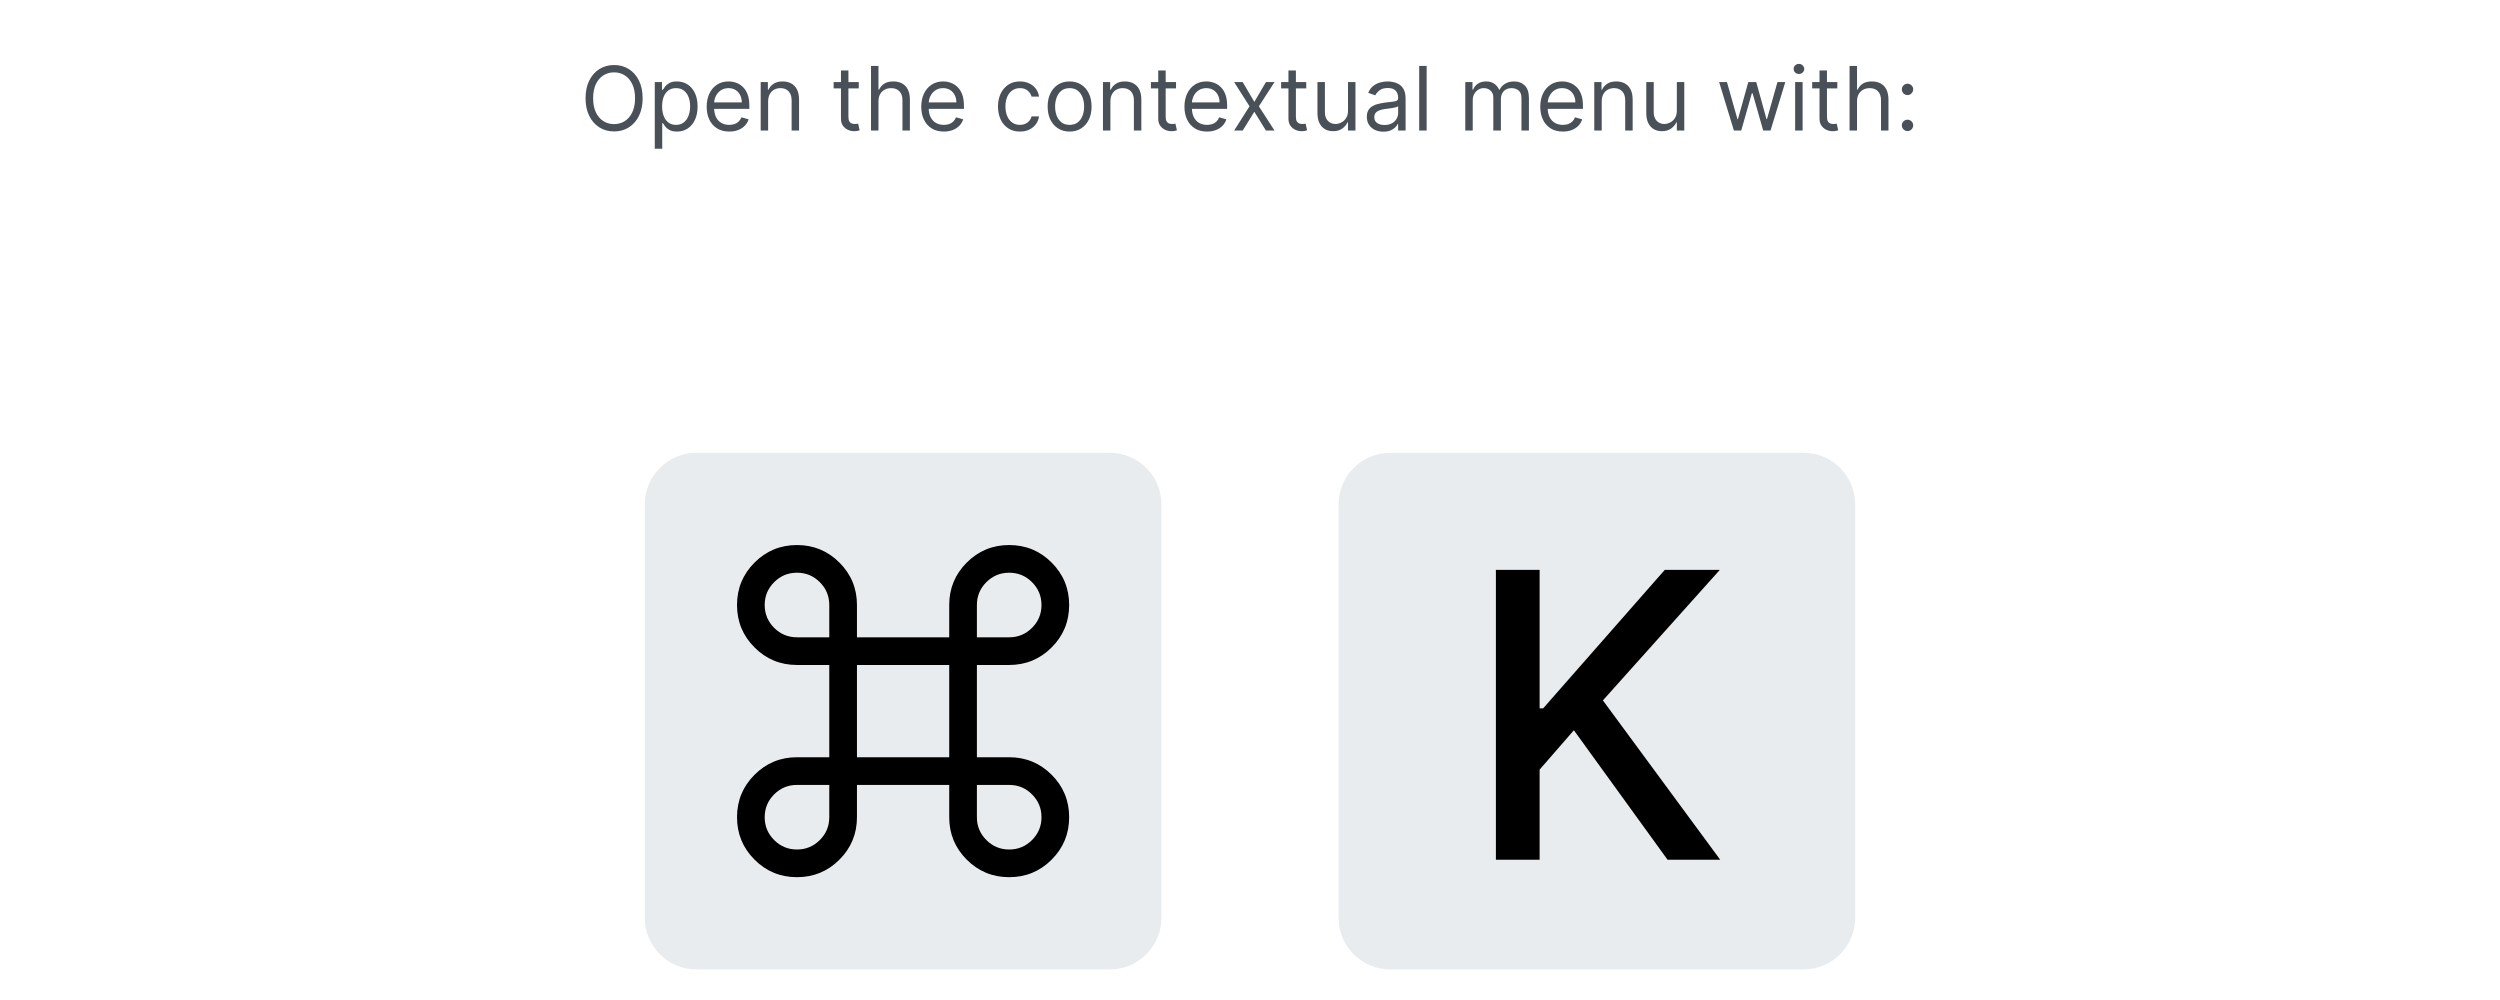
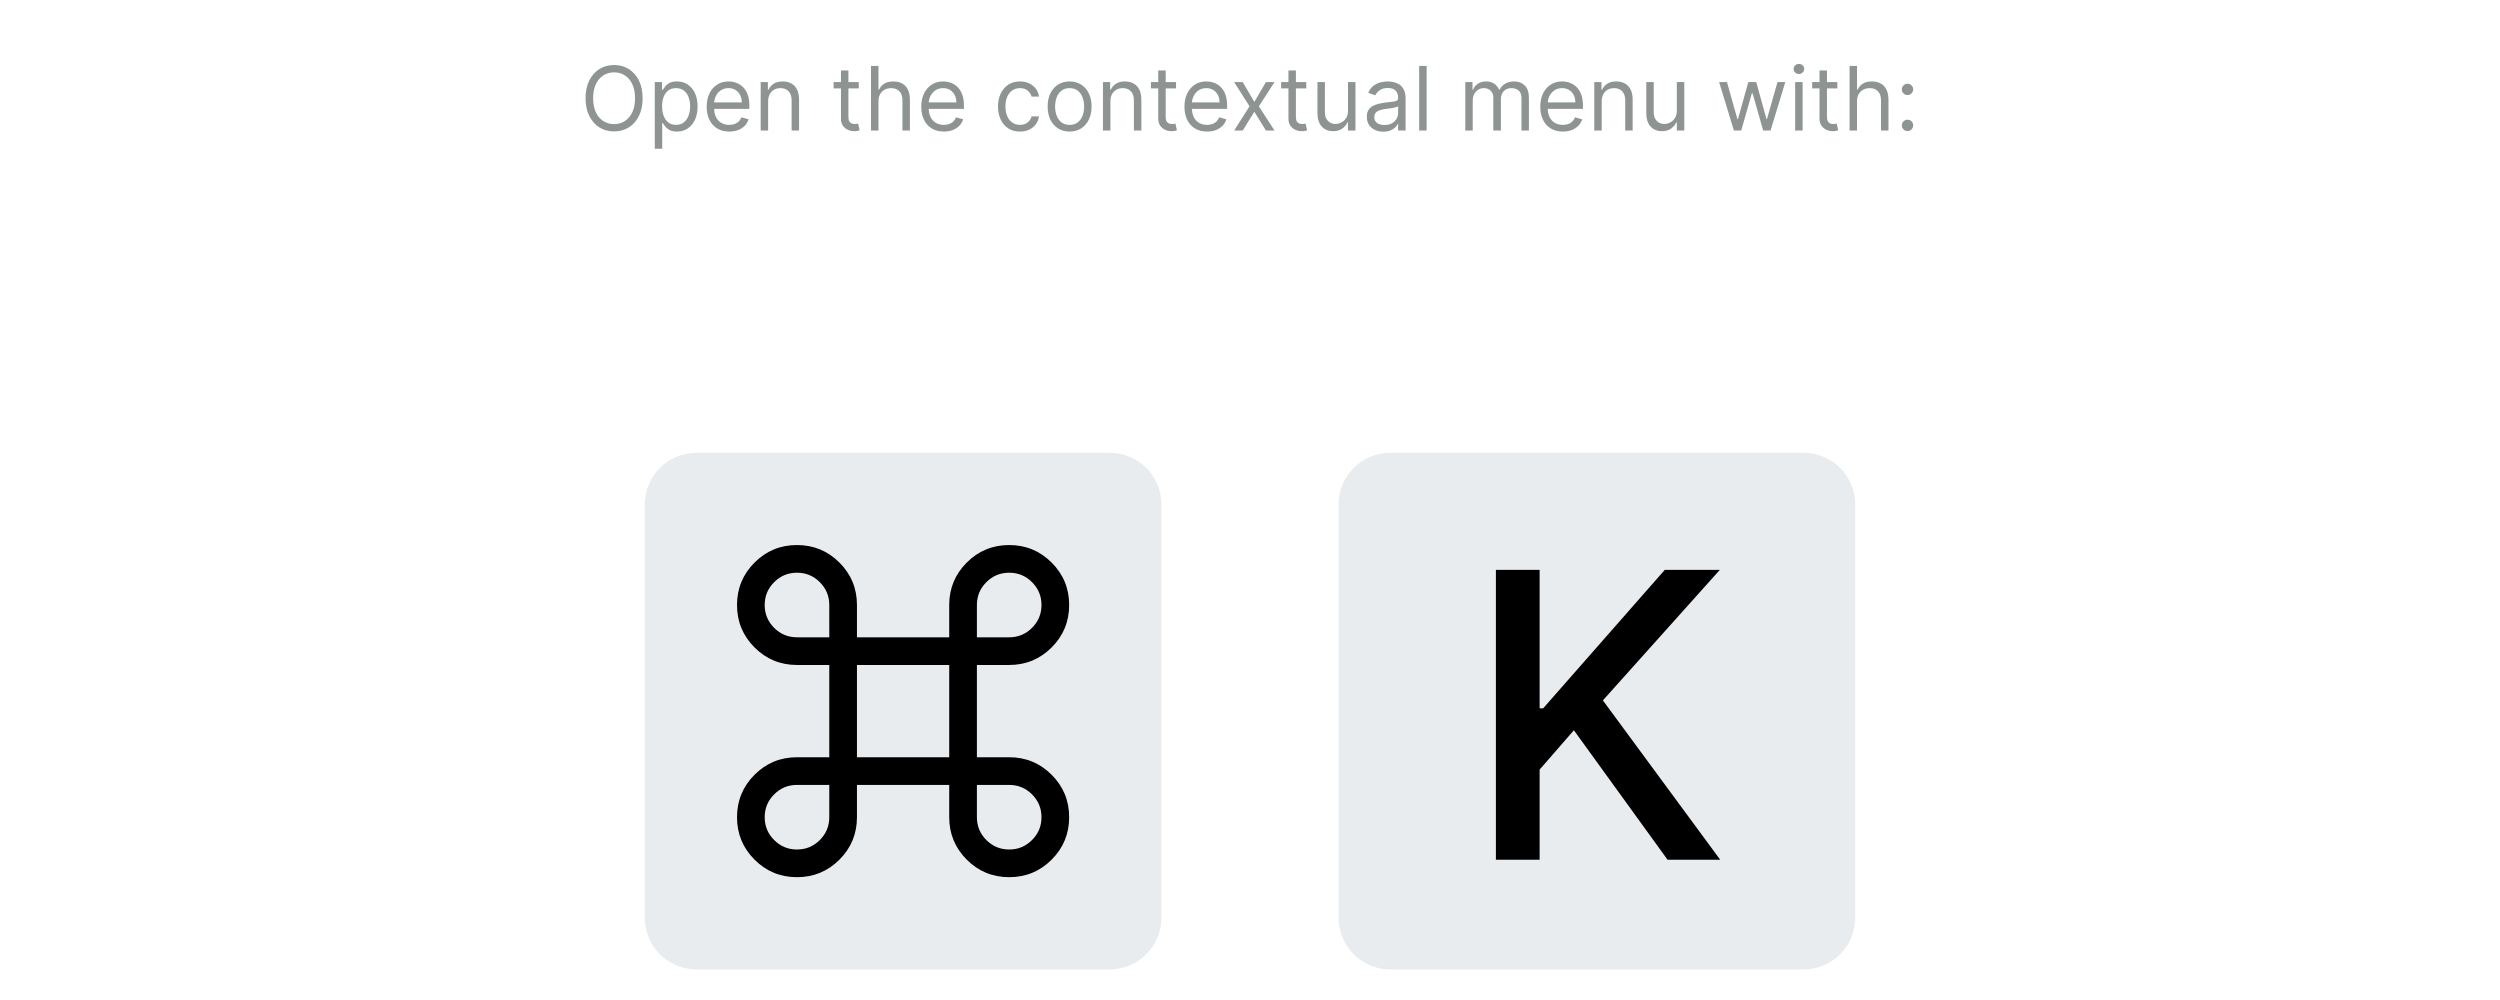
<svg xmlns="http://www.w3.org/2000/svg" width="450" height="180" viewBox="0 0 450 180" fill="none">
-   <path d="M115.673 17.682C115.673 18.909 115.451 19.97 115.008 20.864C114.565 21.758 113.957 22.447 113.184 22.932C112.411 23.417 111.529 23.659 110.536 23.659C109.544 23.659 108.661 23.417 107.888 22.932C107.116 22.447 106.508 21.758 106.065 20.864C105.621 19.97 105.4 18.909 105.4 17.682C105.4 16.454 105.621 15.394 106.065 14.5C106.508 13.606 107.116 12.917 107.888 12.432C108.661 11.947 109.544 11.704 110.536 11.704C111.529 11.704 112.411 11.947 113.184 12.432C113.957 12.917 114.565 13.606 115.008 14.5C115.451 15.394 115.673 16.454 115.673 17.682ZM114.309 17.682C114.309 16.674 114.14 15.824 113.803 15.131C113.47 14.438 113.017 13.913 112.445 13.557C111.877 13.201 111.241 13.023 110.536 13.023C109.832 13.023 109.193 13.201 108.621 13.557C108.053 13.913 107.601 14.438 107.263 15.131C106.93 15.824 106.763 16.674 106.763 17.682C106.763 18.689 106.93 19.54 107.263 20.233C107.601 20.926 108.053 21.451 108.621 21.807C109.193 22.163 109.832 22.341 110.536 22.341C111.241 22.341 111.877 22.163 112.445 21.807C113.017 21.451 113.47 20.926 113.803 20.233C114.14 19.54 114.309 18.689 114.309 17.682ZM117.86 26.773V14.773H119.156V16.159H119.315C119.413 16.008 119.549 15.814 119.724 15.579C119.902 15.341 120.156 15.129 120.485 14.943C120.818 14.754 121.269 14.659 121.837 14.659C122.572 14.659 123.22 14.843 123.781 15.21C124.341 15.578 124.779 16.099 125.093 16.773C125.407 17.447 125.565 18.242 125.565 19.159C125.565 20.083 125.407 20.884 125.093 21.562C124.779 22.237 124.343 22.759 123.786 23.131C123.229 23.498 122.587 23.682 121.86 23.682C121.299 23.682 120.851 23.589 120.513 23.403C120.176 23.214 119.917 23 119.735 22.761C119.553 22.519 119.413 22.318 119.315 22.159H119.201V26.773H117.86ZM119.178 19.136C119.178 19.796 119.275 20.377 119.468 20.881C119.661 21.381 119.943 21.773 120.315 22.057C120.686 22.337 121.14 22.477 121.678 22.477C122.239 22.477 122.707 22.329 123.082 22.034C123.46 21.735 123.745 21.333 123.934 20.829C124.127 20.322 124.224 19.758 124.224 19.136C124.224 18.523 124.129 17.97 123.94 17.477C123.754 16.981 123.472 16.589 123.093 16.301C122.718 16.009 122.246 15.864 121.678 15.864C121.133 15.864 120.674 16.002 120.303 16.278C119.932 16.551 119.652 16.934 119.462 17.426C119.273 17.915 119.178 18.485 119.178 19.136ZM131.269 23.682C130.428 23.682 129.703 23.496 129.093 23.125C128.487 22.75 128.019 22.227 127.69 21.557C127.364 20.883 127.201 20.099 127.201 19.204C127.201 18.311 127.364 17.523 127.69 16.841C128.019 16.155 128.478 15.621 129.065 15.239C129.656 14.852 130.345 14.659 131.133 14.659C131.587 14.659 132.036 14.735 132.479 14.886C132.923 15.038 133.326 15.284 133.69 15.625C134.053 15.962 134.343 16.409 134.559 16.966C134.775 17.523 134.883 18.208 134.883 19.023V19.591H128.156V18.432H133.519C133.519 17.939 133.421 17.5 133.224 17.114C133.031 16.727 132.754 16.422 132.394 16.199C132.038 15.975 131.618 15.864 131.133 15.864C130.599 15.864 130.137 15.996 129.746 16.261C129.36 16.523 129.063 16.864 128.854 17.284C128.646 17.704 128.542 18.155 128.542 18.636V19.409C128.542 20.068 128.656 20.627 128.883 21.085C129.114 21.54 129.434 21.886 129.843 22.125C130.252 22.36 130.728 22.477 131.269 22.477C131.621 22.477 131.94 22.428 132.224 22.329C132.512 22.227 132.76 22.076 132.968 21.875C133.176 21.671 133.337 21.417 133.451 21.114L134.746 21.477C134.61 21.917 134.381 22.303 134.059 22.636C133.737 22.966 133.339 23.224 132.866 23.409C132.392 23.591 131.86 23.682 131.269 23.682ZM138.263 18.25V23.5H136.923V14.773H138.218V16.136H138.332C138.536 15.693 138.847 15.337 139.263 15.068C139.68 14.796 140.218 14.659 140.877 14.659C141.468 14.659 141.985 14.78 142.428 15.023C142.871 15.261 143.216 15.625 143.462 16.114C143.709 16.599 143.832 17.212 143.832 17.954V23.5H142.491V18.046C142.491 17.36 142.313 16.826 141.957 16.443C141.601 16.057 141.112 15.864 140.491 15.864C140.063 15.864 139.68 15.956 139.343 16.142C139.01 16.328 138.746 16.599 138.553 16.954C138.36 17.311 138.263 17.742 138.263 18.25ZM154.577 14.773V15.909H150.055V14.773H154.577ZM151.373 12.682H152.714V21C152.714 21.379 152.769 21.663 152.879 21.852C152.992 22.038 153.136 22.163 153.31 22.227C153.488 22.288 153.676 22.318 153.873 22.318C154.021 22.318 154.142 22.311 154.237 22.296C154.331 22.276 154.407 22.261 154.464 22.25L154.737 23.454C154.646 23.489 154.519 23.523 154.356 23.557C154.193 23.595 153.987 23.614 153.737 23.614C153.358 23.614 152.987 23.532 152.623 23.369C152.263 23.206 151.964 22.958 151.725 22.625C151.49 22.292 151.373 21.871 151.373 21.364V12.682ZM158.123 18.25V23.5H156.782V11.864H158.123V16.136H158.237C158.441 15.686 158.748 15.328 159.157 15.062C159.57 14.794 160.119 14.659 160.805 14.659C161.399 14.659 161.92 14.778 162.367 15.017C162.814 15.252 163.161 15.614 163.407 16.102C163.657 16.587 163.782 17.204 163.782 17.954V23.5H162.441V18.046C162.441 17.352 162.261 16.816 161.901 16.438C161.545 16.055 161.051 15.864 160.418 15.864C159.979 15.864 159.585 15.956 159.237 16.142C158.892 16.328 158.619 16.599 158.418 16.954C158.221 17.311 158.123 17.742 158.123 18.25ZM169.894 23.682C169.053 23.682 168.328 23.496 167.718 23.125C167.112 22.75 166.644 22.227 166.315 21.557C165.989 20.883 165.826 20.099 165.826 19.204C165.826 18.311 165.989 17.523 166.315 16.841C166.644 16.155 167.103 15.621 167.69 15.239C168.281 14.852 168.97 14.659 169.758 14.659C170.212 14.659 170.661 14.735 171.104 14.886C171.548 15.038 171.951 15.284 172.315 15.625C172.678 15.962 172.968 16.409 173.184 16.966C173.4 17.523 173.508 18.208 173.508 19.023V19.591H166.781V18.432H172.144C172.144 17.939 172.046 17.5 171.849 17.114C171.656 16.727 171.379 16.422 171.019 16.199C170.663 15.975 170.243 15.864 169.758 15.864C169.224 15.864 168.762 15.996 168.371 16.261C167.985 16.523 167.688 16.864 167.479 17.284C167.271 17.704 167.167 18.155 167.167 18.636V19.409C167.167 20.068 167.281 20.627 167.508 21.085C167.739 21.54 168.059 21.886 168.468 22.125C168.877 22.36 169.353 22.477 169.894 22.477C170.246 22.477 170.565 22.428 170.849 22.329C171.137 22.227 171.385 22.076 171.593 21.875C171.801 21.671 171.962 21.417 172.076 21.114L173.371 21.477C173.235 21.917 173.006 22.303 172.684 22.636C172.362 22.966 171.964 23.224 171.491 23.409C171.017 23.591 170.485 23.682 169.894 23.682ZM183.593 23.682C182.775 23.682 182.07 23.489 181.479 23.102C180.888 22.716 180.434 22.184 180.116 21.506C179.798 20.828 179.638 20.053 179.638 19.182C179.638 18.296 179.801 17.513 180.127 16.835C180.457 16.153 180.915 15.621 181.502 15.239C182.093 14.852 182.782 14.659 183.57 14.659C184.184 14.659 184.737 14.773 185.229 15C185.722 15.227 186.125 15.546 186.44 15.954C186.754 16.364 186.949 16.841 187.025 17.386H185.684C185.582 16.989 185.354 16.636 185.002 16.329C184.654 16.019 184.184 15.864 183.593 15.864C183.07 15.864 182.612 16 182.218 16.273C181.828 16.542 181.523 16.922 181.303 17.415C181.087 17.903 180.979 18.477 180.979 19.136C180.979 19.811 181.085 20.398 181.298 20.898C181.513 21.398 181.817 21.786 182.207 22.062C182.601 22.339 183.063 22.477 183.593 22.477C183.942 22.477 184.258 22.417 184.542 22.296C184.826 22.174 185.067 22 185.263 21.773C185.46 21.546 185.601 21.273 185.684 20.954H187.025C186.949 21.47 186.762 21.934 186.462 22.347C186.167 22.756 185.775 23.081 185.286 23.324C184.801 23.562 184.237 23.682 183.593 23.682ZM192.531 23.682C191.743 23.682 191.051 23.494 190.457 23.119C189.866 22.744 189.404 22.22 189.07 21.546C188.741 20.871 188.576 20.083 188.576 19.182C188.576 18.273 188.741 17.479 189.07 16.801C189.404 16.123 189.866 15.597 190.457 15.222C191.051 14.847 191.743 14.659 192.531 14.659C193.318 14.659 194.008 14.847 194.599 15.222C195.193 15.597 195.656 16.123 195.985 16.801C196.318 17.479 196.485 18.273 196.485 19.182C196.485 20.083 196.318 20.871 195.985 21.546C195.656 22.22 195.193 22.744 194.599 23.119C194.008 23.494 193.318 23.682 192.531 23.682ZM192.531 22.477C193.129 22.477 193.621 22.324 194.008 22.017C194.394 21.71 194.68 21.307 194.866 20.807C195.051 20.307 195.144 19.765 195.144 19.182C195.144 18.599 195.051 18.055 194.866 17.551C194.68 17.047 194.394 16.64 194.008 16.329C193.621 16.019 193.129 15.864 192.531 15.864C191.932 15.864 191.44 16.019 191.053 16.329C190.667 16.64 190.381 17.047 190.195 17.551C190.01 18.055 189.917 18.599 189.917 19.182C189.917 19.765 190.01 20.307 190.195 20.807C190.381 21.307 190.667 21.71 191.053 22.017C191.44 22.324 191.932 22.477 192.531 22.477ZM199.873 18.25V23.5H198.532V14.773H199.827V16.136H199.941C200.146 15.693 200.456 15.337 200.873 15.068C201.29 14.796 201.827 14.659 202.487 14.659C203.077 14.659 203.594 14.78 204.038 15.023C204.481 15.261 204.826 15.625 205.072 16.114C205.318 16.599 205.441 17.212 205.441 17.954V23.5H204.1V18.046C204.1 17.36 203.922 16.826 203.566 16.443C203.21 16.057 202.721 15.864 202.1 15.864C201.672 15.864 201.29 15.956 200.952 16.142C200.619 16.328 200.356 16.599 200.163 16.954C199.969 17.311 199.873 17.742 199.873 18.25ZM211.687 14.773V15.909H207.164V14.773H211.687ZM208.482 12.682H209.823V21C209.823 21.379 209.878 21.663 209.988 21.852C210.102 22.038 210.246 22.163 210.42 22.227C210.598 22.288 210.785 22.318 210.982 22.318C211.13 22.318 211.251 22.311 211.346 22.296C211.441 22.276 211.516 22.261 211.573 22.25L211.846 23.454C211.755 23.489 211.628 23.523 211.465 23.557C211.302 23.595 211.096 23.614 210.846 23.614C210.467 23.614 210.096 23.532 209.732 23.369C209.372 23.206 209.073 22.958 208.835 22.625C208.6 22.292 208.482 21.871 208.482 21.364V12.682ZM217.269 23.682C216.428 23.682 215.703 23.496 215.093 23.125C214.487 22.75 214.019 22.227 213.69 21.557C213.364 20.883 213.201 20.099 213.201 19.204C213.201 18.311 213.364 17.523 213.69 16.841C214.019 16.155 214.478 15.621 215.065 15.239C215.656 14.852 216.345 14.659 217.133 14.659C217.587 14.659 218.036 14.735 218.479 14.886C218.923 15.038 219.326 15.284 219.69 15.625C220.053 15.962 220.343 16.409 220.559 16.966C220.775 17.523 220.883 18.208 220.883 19.023V19.591H214.156V18.432H219.519C219.519 17.939 219.421 17.5 219.224 17.114C219.031 16.727 218.754 16.422 218.394 16.199C218.038 15.975 217.618 15.864 217.133 15.864C216.599 15.864 216.137 15.996 215.746 16.261C215.36 16.523 215.063 16.864 214.854 17.284C214.646 17.704 214.542 18.155 214.542 18.636V19.409C214.542 20.068 214.656 20.627 214.883 21.085C215.114 21.54 215.434 21.886 215.843 22.125C216.252 22.36 216.728 22.477 217.269 22.477C217.621 22.477 217.94 22.428 218.224 22.329C218.512 22.227 218.76 22.076 218.968 21.875C219.176 21.671 219.337 21.417 219.451 21.114L220.746 21.477C220.61 21.917 220.381 22.303 220.059 22.636C219.737 22.966 219.339 23.224 218.866 23.409C218.392 23.591 217.86 23.682 217.269 23.682ZM223.688 14.773L225.779 18.341L227.87 14.773H229.415L226.597 19.136L229.415 23.5H227.87L225.779 20.114L223.688 23.5H222.143L224.915 19.136L222.143 14.773H223.688ZM235.124 14.773V15.909H230.602V14.773H235.124ZM231.92 12.682H233.261V21C233.261 21.379 233.316 21.663 233.425 21.852C233.539 22.038 233.683 22.163 233.857 22.227C234.035 22.288 234.223 22.318 234.42 22.318C234.567 22.318 234.689 22.311 234.783 22.296C234.878 22.276 234.954 22.261 235.011 22.25L235.283 23.454C235.192 23.489 235.066 23.523 234.903 23.557C234.74 23.595 234.533 23.614 234.283 23.614C233.905 23.614 233.533 23.532 233.17 23.369C232.81 23.206 232.511 22.958 232.272 22.625C232.037 22.292 231.92 21.871 231.92 21.364V12.682ZM242.641 19.932V14.773H243.982V23.5H242.641V22.023H242.55C242.346 22.466 242.028 22.843 241.596 23.153C241.164 23.46 240.619 23.614 239.96 23.614C239.414 23.614 238.929 23.494 238.505 23.256C238.081 23.013 237.747 22.65 237.505 22.165C237.263 21.676 237.141 21.061 237.141 20.318V14.773H238.482V20.227C238.482 20.864 238.66 21.371 239.016 21.75C239.376 22.129 239.835 22.318 240.391 22.318C240.725 22.318 241.064 22.233 241.408 22.062C241.757 21.892 242.049 21.631 242.283 21.278C242.522 20.926 242.641 20.477 242.641 19.932ZM249.006 23.704C248.453 23.704 247.951 23.6 247.501 23.392C247.05 23.18 246.692 22.875 246.427 22.477C246.162 22.076 246.029 21.591 246.029 21.023C246.029 20.523 246.128 20.117 246.325 19.807C246.522 19.492 246.785 19.246 247.114 19.068C247.444 18.89 247.808 18.758 248.205 18.671C248.607 18.579 249.01 18.508 249.415 18.454C249.946 18.386 250.376 18.335 250.705 18.301C251.039 18.263 251.281 18.201 251.433 18.114C251.588 18.026 251.665 17.875 251.665 17.659V17.614C251.665 17.053 251.512 16.617 251.205 16.307C250.902 15.996 250.442 15.841 249.825 15.841C249.184 15.841 248.683 15.981 248.319 16.261C247.955 16.542 247.7 16.841 247.552 17.159L246.279 16.704C246.506 16.174 246.809 15.761 247.188 15.466C247.571 15.167 247.987 14.958 248.438 14.841C248.893 14.72 249.34 14.659 249.779 14.659C250.059 14.659 250.381 14.693 250.745 14.761C251.112 14.826 251.467 14.96 251.808 15.165C252.152 15.369 252.438 15.678 252.665 16.091C252.893 16.504 253.006 17.057 253.006 17.75V23.5H251.665V22.318H251.597C251.506 22.508 251.355 22.71 251.143 22.926C250.931 23.142 250.648 23.326 250.296 23.477C249.944 23.629 249.514 23.704 249.006 23.704ZM249.211 22.5C249.741 22.5 250.188 22.396 250.552 22.188C250.919 21.979 251.196 21.71 251.381 21.381C251.571 21.051 251.665 20.704 251.665 20.341V19.114C251.609 19.182 251.484 19.244 251.29 19.301C251.101 19.354 250.881 19.401 250.631 19.443C250.385 19.481 250.145 19.515 249.91 19.546C249.679 19.572 249.491 19.595 249.347 19.614C248.999 19.659 248.673 19.733 248.37 19.835C248.071 19.934 247.828 20.083 247.643 20.284C247.461 20.481 247.37 20.75 247.37 21.091C247.37 21.557 247.542 21.909 247.887 22.148C248.236 22.383 248.677 22.5 249.211 22.5ZM256.795 11.864V23.5H255.454V11.864H256.795ZM263.751 23.5V14.773H265.046V16.136H265.16C265.342 15.671 265.635 15.309 266.04 15.051C266.446 14.79 266.933 14.659 267.501 14.659C268.076 14.659 268.556 14.79 268.938 15.051C269.325 15.309 269.626 15.671 269.842 16.136H269.933C270.156 15.686 270.491 15.328 270.938 15.062C271.385 14.794 271.921 14.659 272.546 14.659C273.326 14.659 273.965 14.903 274.461 15.392C274.957 15.877 275.205 16.633 275.205 17.659V23.5H273.864V17.659C273.864 17.015 273.688 16.555 273.336 16.278C272.984 16.002 272.569 15.864 272.092 15.864C271.478 15.864 271.003 16.049 270.665 16.421C270.328 16.788 270.16 17.254 270.16 17.818V23.5H268.796V17.523C268.796 17.026 268.635 16.627 268.313 16.324C267.991 16.017 267.576 15.864 267.069 15.864C266.72 15.864 266.395 15.956 266.092 16.142C265.792 16.328 265.55 16.585 265.364 16.915C265.183 17.241 265.092 17.617 265.092 18.046V23.5H263.751ZM281.316 23.682C280.475 23.682 279.75 23.496 279.14 23.125C278.534 22.75 278.066 22.227 277.737 21.557C277.411 20.883 277.248 20.099 277.248 19.204C277.248 18.311 277.411 17.523 277.737 16.841C278.066 16.155 278.524 15.621 279.112 15.239C279.702 14.852 280.392 14.659 281.18 14.659C281.634 14.659 282.083 14.735 282.526 14.886C282.969 15.038 283.373 15.284 283.737 15.625C284.1 15.962 284.39 16.409 284.606 16.966C284.822 17.523 284.93 18.208 284.93 19.023V19.591H278.202V18.432H283.566C283.566 17.939 283.468 17.5 283.271 17.114C283.077 16.727 282.801 16.422 282.441 16.199C282.085 15.975 281.665 15.864 281.18 15.864C280.646 15.864 280.183 15.996 279.793 16.261C279.407 16.523 279.11 16.864 278.901 17.284C278.693 17.704 278.589 18.155 278.589 18.636V19.409C278.589 20.068 278.702 20.627 278.93 21.085C279.161 21.54 279.481 21.886 279.89 22.125C280.299 22.36 280.774 22.477 281.316 22.477C281.668 22.477 281.987 22.428 282.271 22.329C282.558 22.227 282.807 22.076 283.015 21.875C283.223 21.671 283.384 21.417 283.498 21.114L284.793 21.477C284.657 21.917 284.428 22.303 284.106 22.636C283.784 22.966 283.386 23.224 282.913 23.409C282.439 23.591 281.907 23.682 281.316 23.682ZM288.31 18.25V23.5H286.969V14.773H288.265V16.136H288.379C288.583 15.693 288.894 15.337 289.31 15.068C289.727 14.796 290.265 14.659 290.924 14.659C291.515 14.659 292.032 14.78 292.475 15.023C292.918 15.261 293.263 15.625 293.509 16.114C293.755 16.599 293.879 17.212 293.879 17.954V23.5H292.538V18.046C292.538 17.36 292.36 16.826 292.004 16.443C291.647 16.057 291.159 15.864 290.538 15.864C290.11 15.864 289.727 15.956 289.39 16.142C289.057 16.328 288.793 16.599 288.6 16.954C288.407 17.311 288.31 17.742 288.31 18.25ZM301.829 19.932V14.773H303.17V23.5H301.829V22.023H301.738C301.533 22.466 301.215 22.843 300.783 23.153C300.352 23.46 299.806 23.614 299.147 23.614C298.602 23.614 298.117 23.494 297.692 23.256C297.268 23.013 296.935 22.65 296.692 22.165C296.45 21.676 296.329 21.061 296.329 20.318V14.773H297.67V20.227C297.67 20.864 297.848 21.371 298.204 21.75C298.564 22.129 299.022 22.318 299.579 22.318C299.912 22.318 300.251 22.233 300.596 22.062C300.944 21.892 301.236 21.631 301.471 21.278C301.71 20.926 301.829 20.477 301.829 19.932ZM312.103 23.5L309.444 14.773H310.853L312.739 21.454H312.83L314.694 14.773H316.126L317.967 21.432H318.058L319.944 14.773H321.353L318.694 23.5H317.376L315.467 16.796H315.33L313.421 23.5H312.103ZM323.126 23.5V14.773H324.467V23.5H323.126ZM323.808 13.318C323.546 13.318 323.321 13.229 323.131 13.051C322.946 12.873 322.853 12.659 322.853 12.409C322.853 12.159 322.946 11.945 323.131 11.767C323.321 11.589 323.546 11.5 323.808 11.5C324.069 11.5 324.292 11.589 324.478 11.767C324.667 11.945 324.762 12.159 324.762 12.409C324.762 12.659 324.667 12.873 324.478 13.051C324.292 13.229 324.069 13.318 323.808 13.318ZM330.718 14.773V15.909H326.195V14.773H330.718ZM327.513 12.682H328.854V21C328.854 21.379 328.909 21.663 329.019 21.852C329.133 22.038 329.277 22.163 329.451 22.227C329.629 22.288 329.817 22.318 330.013 22.318C330.161 22.318 330.282 22.311 330.377 22.296C330.472 22.276 330.548 22.261 330.604 22.25L330.877 23.454C330.786 23.489 330.659 23.523 330.496 23.557C330.334 23.595 330.127 23.614 329.877 23.614C329.498 23.614 329.127 23.532 328.763 23.369C328.404 23.206 328.104 22.958 327.866 22.625C327.631 22.292 327.513 21.871 327.513 21.364V12.682ZM334.263 18.25V23.5H332.923V11.864H334.263V16.136H334.377C334.582 15.686 334.888 15.328 335.298 15.062C335.71 14.794 336.26 14.659 336.945 14.659C337.54 14.659 338.061 14.778 338.508 15.017C338.955 15.252 339.301 15.614 339.548 16.102C339.798 16.587 339.923 17.204 339.923 17.954V23.5H338.582V18.046C338.582 17.352 338.402 16.816 338.042 16.438C337.686 16.055 337.192 15.864 336.559 15.864C336.12 15.864 335.726 15.956 335.377 16.142C335.032 16.328 334.76 16.599 334.559 16.954C334.362 17.311 334.263 17.742 334.263 18.25ZM343.353 23.591C343.073 23.591 342.832 23.491 342.631 23.29C342.431 23.089 342.33 22.849 342.33 22.568C342.33 22.288 342.431 22.047 342.631 21.847C342.832 21.646 343.073 21.546 343.353 21.546C343.633 21.546 343.874 21.646 344.075 21.847C344.275 22.047 344.376 22.288 344.376 22.568C344.376 22.754 344.328 22.924 344.234 23.079C344.143 23.235 344.02 23.36 343.864 23.454C343.713 23.546 343.542 23.591 343.353 23.591ZM343.353 17.114C343.073 17.114 342.832 17.013 342.631 16.812C342.431 16.612 342.33 16.371 342.33 16.091C342.33 15.811 342.431 15.57 342.631 15.369C342.832 15.169 343.073 15.068 343.353 15.068C343.633 15.068 343.874 15.169 344.075 15.369C344.275 15.57 344.376 15.811 344.376 16.091C344.376 16.276 344.328 16.447 344.234 16.602C344.143 16.758 344.02 16.883 343.864 16.977C343.713 17.068 343.542 17.114 343.353 17.114Z" fill="#495057" />
+   <path d="M115.673 17.682C115.673 18.909 115.451 19.97 115.008 20.864C114.565 21.758 113.957 22.447 113.184 22.932C112.411 23.417 111.529 23.659 110.536 23.659C109.544 23.659 108.661 23.417 107.888 22.932C107.116 22.447 106.508 21.758 106.065 20.864C105.621 19.97 105.4 18.909 105.4 17.682C105.4 16.454 105.621 15.394 106.065 14.5C106.508 13.606 107.116 12.917 107.888 12.432C108.661 11.947 109.544 11.704 110.536 11.704C111.529 11.704 112.411 11.947 113.184 12.432C113.957 12.917 114.565 13.606 115.008 14.5C115.451 15.394 115.673 16.454 115.673 17.682ZM114.309 17.682C114.309 16.674 114.14 15.824 113.803 15.131C113.47 14.438 113.017 13.913 112.445 13.557C111.877 13.201 111.241 13.023 110.536 13.023C109.832 13.023 109.193 13.201 108.621 13.557C108.053 13.913 107.601 14.438 107.263 15.131C106.93 15.824 106.763 16.674 106.763 17.682C106.763 18.689 106.93 19.54 107.263 20.233C107.601 20.926 108.053 21.451 108.621 21.807C109.193 22.163 109.832 22.341 110.536 22.341C111.241 22.341 111.877 22.163 112.445 21.807C113.017 21.451 113.47 20.926 113.803 20.233C114.14 19.54 114.309 18.689 114.309 17.682ZM117.86 26.773V14.773H119.156V16.159H119.315C119.413 16.008 119.549 15.814 119.724 15.579C119.902 15.341 120.156 15.129 120.485 14.943C120.818 14.754 121.269 14.659 121.837 14.659C122.572 14.659 123.22 14.843 123.781 15.21C124.341 15.578 124.779 16.099 125.093 16.773C125.407 17.447 125.565 18.242 125.565 19.159C125.565 20.083 125.407 20.884 125.093 21.562C124.779 22.237 124.343 22.759 123.786 23.131C123.229 23.498 122.587 23.682 121.86 23.682C121.299 23.682 120.851 23.589 120.513 23.403C120.176 23.214 119.917 23 119.735 22.761C119.553 22.519 119.413 22.318 119.315 22.159H119.201V26.773H117.86ZM119.178 19.136C119.178 19.796 119.275 20.377 119.468 20.881C119.661 21.381 119.943 21.773 120.315 22.057C120.686 22.337 121.14 22.477 121.678 22.477C122.239 22.477 122.707 22.329 123.082 22.034C123.46 21.735 123.745 21.333 123.934 20.829C124.127 20.322 124.224 19.758 124.224 19.136C124.224 18.523 124.129 17.97 123.94 17.477C123.754 16.981 123.472 16.589 123.093 16.301C122.718 16.009 122.246 15.864 121.678 15.864C121.133 15.864 120.674 16.002 120.303 16.278C119.932 16.551 119.652 16.934 119.462 17.426C119.273 17.915 119.178 18.485 119.178 19.136ZM131.269 23.682C130.428 23.682 129.703 23.496 129.093 23.125C128.487 22.75 128.019 22.227 127.69 21.557C127.364 20.883 127.201 20.099 127.201 19.204C127.201 18.311 127.364 17.523 127.69 16.841C128.019 16.155 128.478 15.621 129.065 15.239C129.656 14.852 130.345 14.659 131.133 14.659C131.587 14.659 132.036 14.735 132.479 14.886C132.923 15.038 133.326 15.284 133.69 15.625C134.053 15.962 134.343 16.409 134.559 16.966C134.775 17.523 134.883 18.208 134.883 19.023V19.591H128.156V18.432H133.519C133.519 17.939 133.421 17.5 133.224 17.114C133.031 16.727 132.754 16.422 132.394 16.199C132.038 15.975 131.618 15.864 131.133 15.864C130.599 15.864 130.137 15.996 129.746 16.261C129.36 16.523 129.063 16.864 128.854 17.284C128.646 17.704 128.542 18.155 128.542 18.636V19.409C128.542 20.068 128.656 20.627 128.883 21.085C129.114 21.54 129.434 21.886 129.843 22.125C130.252 22.36 130.728 22.477 131.269 22.477C131.621 22.477 131.94 22.428 132.224 22.329C132.512 22.227 132.76 22.076 132.968 21.875C133.176 21.671 133.337 21.417 133.451 21.114L134.746 21.477C134.61 21.917 134.381 22.303 134.059 22.636C133.737 22.966 133.339 23.224 132.866 23.409C132.392 23.591 131.86 23.682 131.269 23.682ZM138.263 18.25V23.5H136.923V14.773H138.218V16.136H138.332C138.536 15.693 138.847 15.337 139.263 15.068C139.68 14.796 140.218 14.659 140.877 14.659C141.468 14.659 141.985 14.78 142.428 15.023C142.871 15.261 143.216 15.625 143.462 16.114C143.709 16.599 143.832 17.212 143.832 17.954V23.5H142.491V18.046C142.491 17.36 142.313 16.826 141.957 16.443C141.601 16.057 141.112 15.864 140.491 15.864C140.063 15.864 139.68 15.956 139.343 16.142C139.01 16.328 138.746 16.599 138.553 16.954C138.36 17.311 138.263 17.742 138.263 18.25ZM154.577 14.773V15.909H150.055V14.773H154.577ZM151.373 12.682H152.714V21C152.714 21.379 152.769 21.663 152.879 21.852C152.992 22.038 153.136 22.163 153.31 22.227C153.488 22.288 153.676 22.318 153.873 22.318C154.021 22.318 154.142 22.311 154.237 22.296C154.331 22.276 154.407 22.261 154.464 22.25L154.737 23.454C154.646 23.489 154.519 23.523 154.356 23.557C154.193 23.595 153.987 23.614 153.737 23.614C153.358 23.614 152.987 23.532 152.623 23.369C152.263 23.206 151.964 22.958 151.725 22.625C151.49 22.292 151.373 21.871 151.373 21.364V12.682ZM158.123 18.25V23.5H156.782V11.864H158.123V16.136H158.237C158.441 15.686 158.748 15.328 159.157 15.062C159.57 14.794 160.119 14.659 160.805 14.659C161.399 14.659 161.92 14.778 162.367 15.017C162.814 15.252 163.161 15.614 163.407 16.102C163.657 16.587 163.782 17.204 163.782 17.954V23.5H162.441V18.046C162.441 17.352 162.261 16.816 161.901 16.438C161.545 16.055 161.051 15.864 160.418 15.864C159.979 15.864 159.585 15.956 159.237 16.142C158.892 16.328 158.619 16.599 158.418 16.954C158.221 17.311 158.123 17.742 158.123 18.25ZM169.894 23.682C169.053 23.682 168.328 23.496 167.718 23.125C167.112 22.75 166.644 22.227 166.315 21.557C165.989 20.883 165.826 20.099 165.826 19.204C165.826 18.311 165.989 17.523 166.315 16.841C166.644 16.155 167.103 15.621 167.69 15.239C168.281 14.852 168.97 14.659 169.758 14.659C170.212 14.659 170.661 14.735 171.104 14.886C171.548 15.038 171.951 15.284 172.315 15.625C172.678 15.962 172.968 16.409 173.184 16.966C173.4 17.523 173.508 18.208 173.508 19.023V19.591H166.781V18.432H172.144C172.144 17.939 172.046 17.5 171.849 17.114C171.656 16.727 171.379 16.422 171.019 16.199C170.663 15.975 170.243 15.864 169.758 15.864C169.224 15.864 168.762 15.996 168.371 16.261C167.985 16.523 167.688 16.864 167.479 17.284C167.271 17.704 167.167 18.155 167.167 18.636V19.409C167.167 20.068 167.281 20.627 167.508 21.085C167.739 21.54 168.059 21.886 168.468 22.125C168.877 22.36 169.353 22.477 169.894 22.477C170.246 22.477 170.565 22.428 170.849 22.329C171.137 22.227 171.385 22.076 171.593 21.875C171.801 21.671 171.962 21.417 172.076 21.114L173.371 21.477C173.235 21.917 173.006 22.303 172.684 22.636C172.362 22.966 171.964 23.224 171.491 23.409C171.017 23.591 170.485 23.682 169.894 23.682ZM183.593 23.682C182.775 23.682 182.07 23.489 181.479 23.102C180.888 22.716 180.434 22.184 180.116 21.506C179.798 20.828 179.638 20.053 179.638 19.182C179.638 18.296 179.801 17.513 180.127 16.835C180.457 16.153 180.915 15.621 181.502 15.239C182.093 14.852 182.782 14.659 183.57 14.659C184.184 14.659 184.737 14.773 185.229 15C185.722 15.227 186.125 15.546 186.44 15.954C186.754 16.364 186.949 16.841 187.025 17.386H185.684C185.582 16.989 185.354 16.636 185.002 16.329C184.654 16.019 184.184 15.864 183.593 15.864C183.07 15.864 182.612 16 182.218 16.273C181.828 16.542 181.523 16.922 181.303 17.415C181.087 17.903 180.979 18.477 180.979 19.136C180.979 19.811 181.085 20.398 181.298 20.898C181.513 21.398 181.817 21.786 182.207 22.062C182.601 22.339 183.063 22.477 183.593 22.477C183.942 22.477 184.258 22.417 184.542 22.296C184.826 22.174 185.067 22 185.263 21.773C185.46 21.546 185.601 21.273 185.684 20.954H187.025C186.949 21.47 186.762 21.934 186.462 22.347C186.167 22.756 185.775 23.081 185.286 23.324C184.801 23.562 184.237 23.682 183.593 23.682ZM192.531 23.682C191.743 23.682 191.051 23.494 190.457 23.119C189.866 22.744 189.404 22.22 189.07 21.546C188.741 20.871 188.576 20.083 188.576 19.182C188.576 18.273 188.741 17.479 189.07 16.801C189.404 16.123 189.866 15.597 190.457 15.222C191.051 14.847 191.743 14.659 192.531 14.659C193.318 14.659 194.008 14.847 194.599 15.222C195.193 15.597 195.656 16.123 195.985 16.801C196.318 17.479 196.485 18.273 196.485 19.182C196.485 20.083 196.318 20.871 195.985 21.546C195.656 22.22 195.193 22.744 194.599 23.119C194.008 23.494 193.318 23.682 192.531 23.682ZM192.531 22.477C193.129 22.477 193.621 22.324 194.008 22.017C194.394 21.71 194.68 21.307 194.866 20.807C195.051 20.307 195.144 19.765 195.144 19.182C195.144 18.599 195.051 18.055 194.866 17.551C194.68 17.047 194.394 16.64 194.008 16.329C193.621 16.019 193.129 15.864 192.531 15.864C191.932 15.864 191.44 16.019 191.053 16.329C190.667 16.64 190.381 17.047 190.195 17.551C190.01 18.055 189.917 18.599 189.917 19.182C189.917 19.765 190.01 20.307 190.195 20.807C190.381 21.307 190.667 21.71 191.053 22.017C191.44 22.324 191.932 22.477 192.531 22.477ZM199.873 18.25V23.5H198.532V14.773H199.827V16.136H199.941C200.146 15.693 200.456 15.337 200.873 15.068C201.29 14.796 201.827 14.659 202.487 14.659C203.077 14.659 203.594 14.78 204.038 15.023C204.481 15.261 204.826 15.625 205.072 16.114C205.318 16.599 205.441 17.212 205.441 17.954V23.5H204.1V18.046C204.1 17.36 203.922 16.826 203.566 16.443C203.21 16.057 202.721 15.864 202.1 15.864C201.672 15.864 201.29 15.956 200.952 16.142C200.619 16.328 200.356 16.599 200.163 16.954C199.969 17.311 199.873 17.742 199.873 18.25ZM211.687 14.773V15.909H207.164V14.773H211.687ZM208.482 12.682H209.823V21C209.823 21.379 209.878 21.663 209.988 21.852C210.102 22.038 210.246 22.163 210.42 22.227C210.598 22.288 210.785 22.318 210.982 22.318C211.13 22.318 211.251 22.311 211.346 22.296C211.441 22.276 211.516 22.261 211.573 22.25L211.846 23.454C211.755 23.489 211.628 23.523 211.465 23.557C211.302 23.595 211.096 23.614 210.846 23.614C210.467 23.614 210.096 23.532 209.732 23.369C209.372 23.206 209.073 22.958 208.835 22.625C208.6 22.292 208.482 21.871 208.482 21.364V12.682ZM217.269 23.682C216.428 23.682 215.703 23.496 215.093 23.125C214.487 22.75 214.019 22.227 213.69 21.557C213.364 20.883 213.201 20.099 213.201 19.204C213.201 18.311 213.364 17.523 213.69 16.841C214.019 16.155 214.478 15.621 215.065 15.239C215.656 14.852 216.345 14.659 217.133 14.659C217.587 14.659 218.036 14.735 218.479 14.886C218.923 15.038 219.326 15.284 219.69 15.625C220.053 15.962 220.343 16.409 220.559 16.966C220.775 17.523 220.883 18.208 220.883 19.023V19.591H214.156V18.432H219.519C219.519 17.939 219.421 17.5 219.224 17.114C219.031 16.727 218.754 16.422 218.394 16.199C218.038 15.975 217.618 15.864 217.133 15.864C216.599 15.864 216.137 15.996 215.746 16.261C215.36 16.523 215.063 16.864 214.854 17.284C214.646 17.704 214.542 18.155 214.542 18.636V19.409C214.542 20.068 214.656 20.627 214.883 21.085C215.114 21.54 215.434 21.886 215.843 22.125C216.252 22.36 216.728 22.477 217.269 22.477C217.621 22.477 217.94 22.428 218.224 22.329C218.512 22.227 218.76 22.076 218.968 21.875C219.176 21.671 219.337 21.417 219.451 21.114L220.746 21.477C220.61 21.917 220.381 22.303 220.059 22.636C219.737 22.966 219.339 23.224 218.866 23.409C218.392 23.591 217.86 23.682 217.269 23.682ZM223.688 14.773L225.779 18.341L227.87 14.773H229.415L226.597 19.136L229.415 23.5H227.87L225.779 20.114L223.688 23.5H222.143L224.915 19.136L222.143 14.773H223.688ZM235.124 14.773V15.909H230.602V14.773H235.124ZM231.92 12.682H233.261V21C233.261 21.379 233.316 21.663 233.425 21.852C233.539 22.038 233.683 22.163 233.857 22.227C234.035 22.288 234.223 22.318 234.42 22.318C234.567 22.318 234.689 22.311 234.783 22.296C234.878 22.276 234.954 22.261 235.011 22.25L235.283 23.454C235.192 23.489 235.066 23.523 234.903 23.557C234.74 23.595 234.533 23.614 234.283 23.614C233.905 23.614 233.533 23.532 233.17 23.369C232.81 23.206 232.511 22.958 232.272 22.625C232.037 22.292 231.92 21.871 231.92 21.364V12.682ZM242.641 19.932V14.773H243.982V23.5H242.641V22.023H242.55C242.346 22.466 242.028 22.843 241.596 23.153C241.164 23.46 240.619 23.614 239.96 23.614C239.414 23.614 238.929 23.494 238.505 23.256C238.081 23.013 237.747 22.65 237.505 22.165C237.263 21.676 237.141 21.061 237.141 20.318V14.773H238.482V20.227C238.482 20.864 238.66 21.371 239.016 21.75C239.376 22.129 239.835 22.318 240.391 22.318C240.725 22.318 241.064 22.233 241.408 22.062C241.757 21.892 242.049 21.631 242.283 21.278C242.522 20.926 242.641 20.477 242.641 19.932ZM249.006 23.704C248.453 23.704 247.951 23.6 247.501 23.392C247.05 23.18 246.692 22.875 246.427 22.477C246.162 22.076 246.029 21.591 246.029 21.023C246.029 20.523 246.128 20.117 246.325 19.807C246.522 19.492 246.785 19.246 247.114 19.068C247.444 18.89 247.808 18.758 248.205 18.671C248.607 18.579 249.01 18.508 249.415 18.454C249.946 18.386 250.376 18.335 250.705 18.301C251.039 18.263 251.281 18.201 251.433 18.114C251.588 18.026 251.665 17.875 251.665 17.659V17.614C251.665 17.053 251.512 16.617 251.205 16.307C250.902 15.996 250.442 15.841 249.825 15.841C249.184 15.841 248.683 15.981 248.319 16.261C247.955 16.542 247.7 16.841 247.552 17.159L246.279 16.704C246.506 16.174 246.809 15.761 247.188 15.466C247.571 15.167 247.987 14.958 248.438 14.841C248.893 14.72 249.34 14.659 249.779 14.659C250.059 14.659 250.381 14.693 250.745 14.761C251.112 14.826 251.467 14.96 251.808 15.165C252.152 15.369 252.438 15.678 252.665 16.091C252.893 16.504 253.006 17.057 253.006 17.75V23.5H251.665V22.318H251.597C251.506 22.508 251.355 22.71 251.143 22.926C250.931 23.142 250.648 23.326 250.296 23.477C249.944 23.629 249.514 23.704 249.006 23.704ZM249.211 22.5C249.741 22.5 250.188 22.396 250.552 22.188C250.919 21.979 251.196 21.71 251.381 21.381C251.571 21.051 251.665 20.704 251.665 20.341V19.114C251.609 19.182 251.484 19.244 251.29 19.301C251.101 19.354 250.881 19.401 250.631 19.443C250.385 19.481 250.145 19.515 249.91 19.546C249.679 19.572 249.491 19.595 249.347 19.614C248.999 19.659 248.673 19.733 248.37 19.835C248.071 19.934 247.828 20.083 247.643 20.284C247.461 20.481 247.37 20.75 247.37 21.091C247.37 21.557 247.542 21.909 247.887 22.148C248.236 22.383 248.677 22.5 249.211 22.5ZM256.795 11.864V23.5H255.454V11.864H256.795ZM263.751 23.5V14.773H265.046V16.136H265.16C265.342 15.671 265.635 15.309 266.04 15.051C266.446 14.79 266.933 14.659 267.501 14.659C268.076 14.659 268.556 14.79 268.938 15.051C269.325 15.309 269.626 15.671 269.842 16.136H269.933C270.156 15.686 270.491 15.328 270.938 15.062C271.385 14.794 271.921 14.659 272.546 14.659C273.326 14.659 273.965 14.903 274.461 15.392C274.957 15.877 275.205 16.633 275.205 17.659V23.5H273.864V17.659C273.864 17.015 273.688 16.555 273.336 16.278C272.984 16.002 272.569 15.864 272.092 15.864C271.478 15.864 271.003 16.049 270.665 16.421C270.328 16.788 270.16 17.254 270.16 17.818V23.5H268.796V17.523C268.796 17.026 268.635 16.627 268.313 16.324C267.991 16.017 267.576 15.864 267.069 15.864C266.72 15.864 266.395 15.956 266.092 16.142C265.792 16.328 265.55 16.585 265.364 16.915C265.183 17.241 265.092 17.617 265.092 18.046V23.5H263.751ZM281.316 23.682C280.475 23.682 279.75 23.496 279.14 23.125C278.534 22.75 278.066 22.227 277.737 21.557C277.411 20.883 277.248 20.099 277.248 19.204C277.248 18.311 277.411 17.523 277.737 16.841C278.066 16.155 278.524 15.621 279.112 15.239C279.702 14.852 280.392 14.659 281.18 14.659C281.634 14.659 282.083 14.735 282.526 14.886C282.969 15.038 283.373 15.284 283.737 15.625C284.1 15.962 284.39 16.409 284.606 16.966C284.822 17.523 284.93 18.208 284.93 19.023V19.591H278.202V18.432H283.566C283.566 17.939 283.468 17.5 283.271 17.114C283.077 16.727 282.801 16.422 282.441 16.199C282.085 15.975 281.665 15.864 281.18 15.864C280.646 15.864 280.183 15.996 279.793 16.261C279.407 16.523 279.11 16.864 278.901 17.284C278.693 17.704 278.589 18.155 278.589 18.636V19.409C278.589 20.068 278.702 20.627 278.93 21.085C279.161 21.54 279.481 21.886 279.89 22.125C280.299 22.36 280.774 22.477 281.316 22.477C281.668 22.477 281.987 22.428 282.271 22.329C282.558 22.227 282.807 22.076 283.015 21.875C283.223 21.671 283.384 21.417 283.498 21.114L284.793 21.477C284.657 21.917 284.428 22.303 284.106 22.636C283.784 22.966 283.386 23.224 282.913 23.409C282.439 23.591 281.907 23.682 281.316 23.682ZM288.31 18.25V23.5H286.969V14.773H288.265V16.136H288.379C288.583 15.693 288.894 15.337 289.31 15.068C289.727 14.796 290.265 14.659 290.924 14.659C291.515 14.659 292.032 14.78 292.475 15.023C292.918 15.261 293.263 15.625 293.509 16.114C293.755 16.599 293.879 17.212 293.879 17.954V23.5H292.538V18.046C292.538 17.36 292.36 16.826 292.004 16.443C291.647 16.057 291.159 15.864 290.538 15.864C290.11 15.864 289.727 15.956 289.39 16.142C289.057 16.328 288.793 16.599 288.6 16.954C288.407 17.311 288.31 17.742 288.31 18.25ZM301.829 19.932V14.773H303.17V23.5H301.829V22.023H301.738C301.533 22.466 301.215 22.843 300.783 23.153C300.352 23.46 299.806 23.614 299.147 23.614C298.602 23.614 298.117 23.494 297.692 23.256C297.268 23.013 296.935 22.65 296.692 22.165C296.45 21.676 296.329 21.061 296.329 20.318V14.773H297.67V20.227C297.67 20.864 297.848 21.371 298.204 21.75C298.564 22.129 299.022 22.318 299.579 22.318C299.912 22.318 300.251 22.233 300.596 22.062C300.944 21.892 301.236 21.631 301.471 21.278C301.71 20.926 301.829 20.477 301.829 19.932ZM312.103 23.5L309.444 14.773H310.853L312.739 21.454H312.83L314.694 14.773H316.126L317.967 21.432H318.058L319.944 14.773H321.353L318.694 23.5H317.376L315.467 16.796H315.33L313.421 23.5H312.103ZM323.126 23.5V14.773H324.467V23.5H323.126ZM323.808 13.318C323.546 13.318 323.321 13.229 323.131 13.051C322.946 12.873 322.853 12.659 322.853 12.409C322.853 12.159 322.946 11.945 323.131 11.767C323.321 11.589 323.546 11.5 323.808 11.5C324.069 11.5 324.292 11.589 324.478 11.767C324.667 11.945 324.762 12.159 324.762 12.409C324.762 12.659 324.667 12.873 324.478 13.051C324.292 13.229 324.069 13.318 323.808 13.318ZM330.718 14.773V15.909H326.195V14.773H330.718ZM327.513 12.682H328.854V21C328.854 21.379 328.909 21.663 329.019 21.852C329.133 22.038 329.277 22.163 329.451 22.227C329.629 22.288 329.817 22.318 330.013 22.318C330.161 22.318 330.282 22.311 330.377 22.296C330.472 22.276 330.548 22.261 330.604 22.25L330.877 23.454C330.786 23.489 330.659 23.523 330.496 23.557C330.334 23.595 330.127 23.614 329.877 23.614C329.498 23.614 329.127 23.532 328.763 23.369C328.404 23.206 328.104 22.958 327.866 22.625C327.631 22.292 327.513 21.871 327.513 21.364V12.682ZM334.263 18.25V23.5H332.923V11.864H334.263V16.136H334.377C334.582 15.686 334.888 15.328 335.298 15.062C335.71 14.794 336.26 14.659 336.945 14.659C337.54 14.659 338.061 14.778 338.508 15.017C338.955 15.252 339.301 15.614 339.548 16.102C339.798 16.587 339.923 17.204 339.923 17.954V23.5H338.582V18.046C338.582 17.352 338.402 16.816 338.042 16.438C337.686 16.055 337.192 15.864 336.559 15.864C336.12 15.864 335.726 15.956 335.377 16.142C335.032 16.328 334.76 16.599 334.559 16.954C334.362 17.311 334.263 17.742 334.263 18.25ZM343.353 23.591C343.073 23.591 342.832 23.491 342.631 23.29C342.431 23.089 342.33 22.849 342.33 22.568C342.33 22.288 342.431 22.047 342.631 21.847C342.832 21.646 343.073 21.546 343.353 21.546C343.633 21.546 343.874 21.646 344.075 21.847C344.275 22.047 344.376 22.288 344.376 22.568C344.376 22.754 344.328 22.924 344.234 23.079C344.143 23.235 344.02 23.36 343.864 23.454C343.713 23.546 343.542 23.591 343.353 23.591ZM343.353 17.114C343.073 17.114 342.832 17.013 342.631 16.812C342.431 16.612 342.33 16.371 342.33 16.091C342.33 15.811 342.431 15.57 342.631 15.369C342.832 15.169 343.073 15.068 343.353 15.068C343.633 15.068 343.874 15.169 344.075 15.369C344.275 15.57 344.376 15.811 344.376 16.091C344.376 16.276 344.328 16.447 344.234 16.602C344.143 16.758 344.02 16.883 343.864 16.977C343.713 17.068 343.542 17.114 343.353 17.114Z" fill="#8E9492" />
  <rect x="240.942" y="81.5" width="93" height="93" rx="9.3" fill="#E9ECEF" />
  <path d="M269.261 154.757V102.58H277.133V127.497H277.77L299.655 102.58H309.565L288.521 126.07L309.641 154.757H300.164L283.298 131.446L277.133 138.528V154.757H269.261Z" fill="black" />
  <rect x="116.057" y="81.5" width="93" height="93" rx="9.3" fill="#E9ECEF" />
  <path d="M143.458 157.892C140.468 157.892 137.922 156.841 135.818 154.737C133.715 152.633 132.663 150.087 132.663 147.098C132.663 144.108 133.715 141.562 135.818 139.458C137.922 137.355 140.468 136.303 143.458 136.303H149.27V119.696H143.458C140.468 119.696 137.922 118.644 135.818 116.541C133.715 114.437 132.663 111.891 132.663 108.901C132.663 105.912 133.715 103.366 135.818 101.262C137.922 99.159 140.468 98.107 143.458 98.107C146.447 98.107 148.993 99.159 151.097 101.262C153.201 103.366 154.252 105.912 154.252 108.901V114.714H170.86V108.901C170.86 105.912 171.911 103.366 174.015 101.262C176.118 99.159 178.665 98.107 181.654 98.107C184.643 98.107 187.19 99.159 189.293 101.262C191.397 103.366 192.449 105.912 192.449 108.901C192.449 111.891 191.397 114.437 189.293 116.541C187.19 118.644 184.643 119.696 181.654 119.696H175.842V136.303H181.654C184.643 136.303 187.19 137.355 189.293 139.458C191.397 141.562 192.449 144.108 192.449 147.098C192.449 150.087 191.397 152.633 189.293 154.737C187.19 156.841 184.643 157.892 181.654 157.892C178.665 157.892 176.118 156.841 174.015 154.737C171.911 152.633 170.86 150.087 170.86 147.098V141.285H154.252V147.098C154.252 150.087 153.201 152.633 151.097 154.737C148.993 156.841 146.447 157.892 143.458 157.892V157.892ZM143.458 152.91C145.063 152.91 146.433 152.343 147.568 151.208C148.703 150.073 149.27 148.703 149.27 147.098V141.285H143.458C141.852 141.285 140.482 141.853 139.347 142.987C138.213 144.122 137.645 145.492 137.645 147.098C137.645 148.703 138.213 150.073 139.347 151.208C140.482 152.343 141.852 152.91 143.458 152.91ZM181.654 152.91C183.26 152.91 184.63 152.343 185.764 151.208C186.899 150.073 187.467 148.703 187.467 147.098C187.467 145.492 186.899 144.122 185.764 142.987C184.63 141.853 183.26 141.285 181.654 141.285H175.842V147.098C175.842 148.703 176.409 150.073 177.544 151.208C178.679 152.343 180.049 152.91 181.654 152.91ZM154.252 136.303H170.86V119.696H154.252V136.303ZM143.458 114.714H149.27V108.901C149.27 107.296 148.703 105.926 147.568 104.791C146.433 103.656 145.063 103.089 143.458 103.089C141.852 103.089 140.482 103.656 139.347 104.791C138.213 105.926 137.645 107.296 137.645 108.901C137.645 110.507 138.213 111.877 139.347 113.012C140.482 114.146 141.852 114.714 143.458 114.714ZM175.842 114.714H181.654C183.26 114.714 184.63 114.146 185.764 113.012C186.899 111.877 187.467 110.507 187.467 108.901C187.467 107.296 186.899 105.926 185.764 104.791C184.63 103.656 183.26 103.089 181.654 103.089C180.049 103.089 178.679 103.656 177.544 104.791C176.409 105.926 175.842 107.296 175.842 108.901V114.714Z" fill="black" />
</svg>
